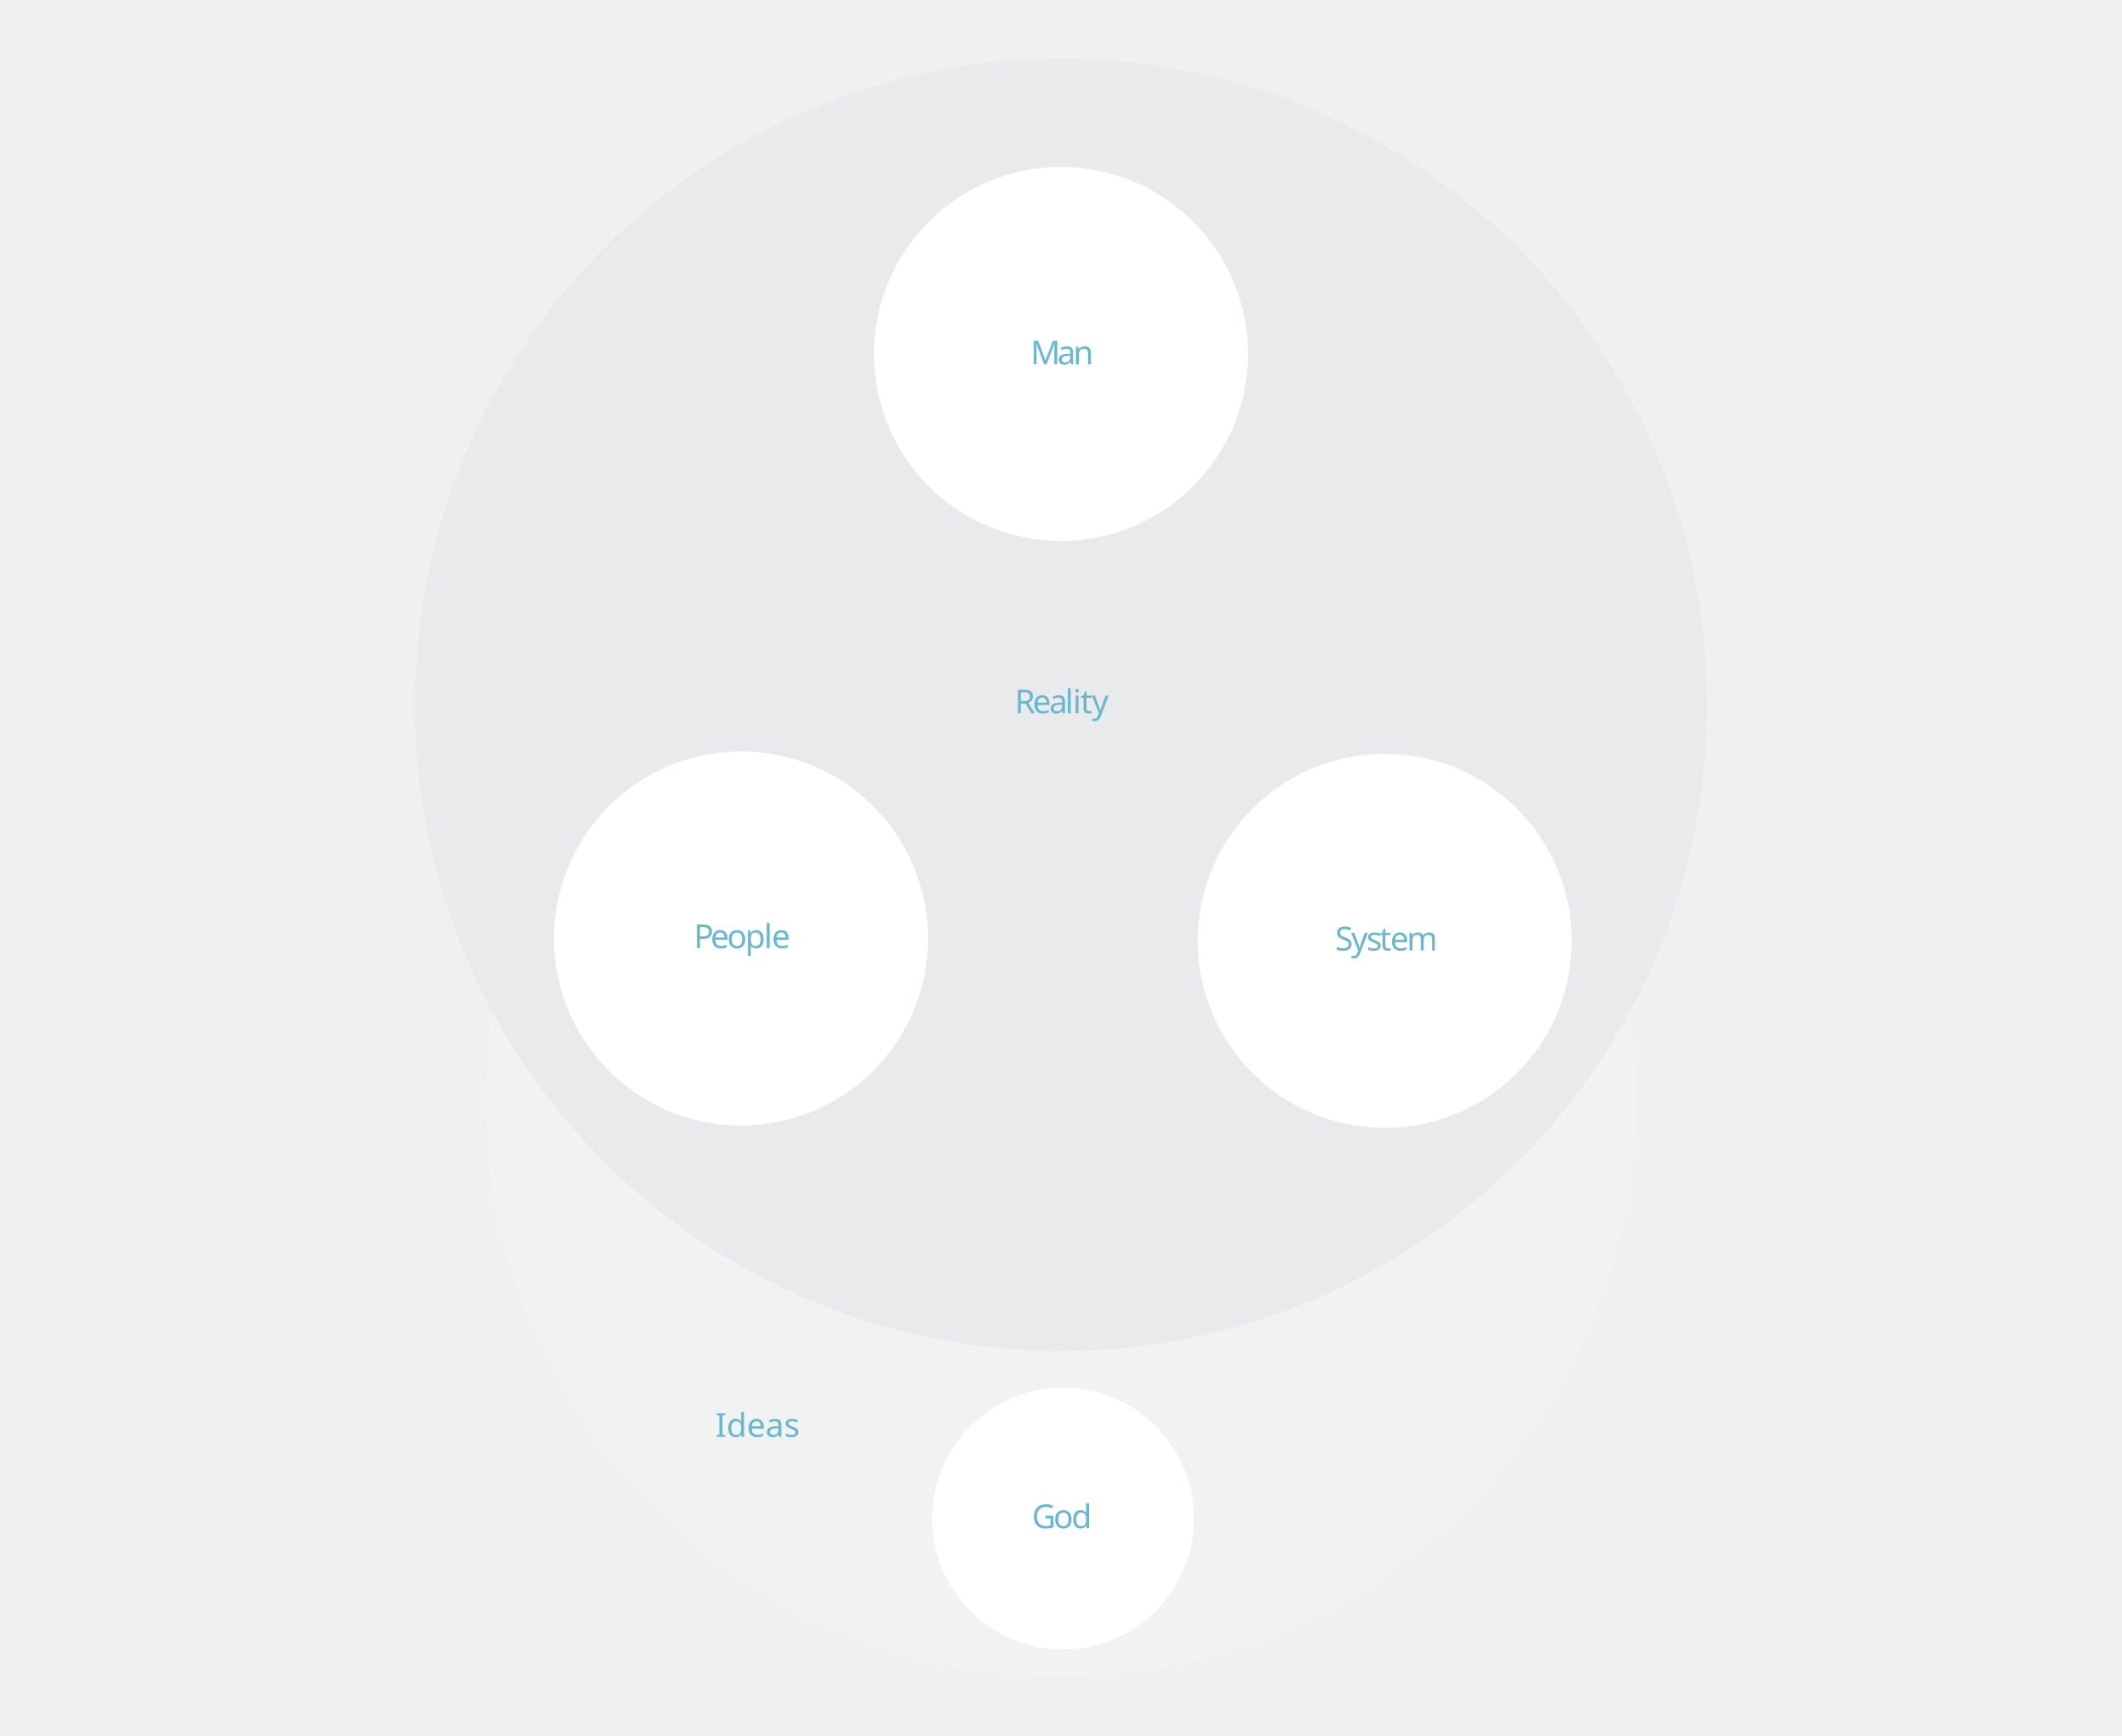
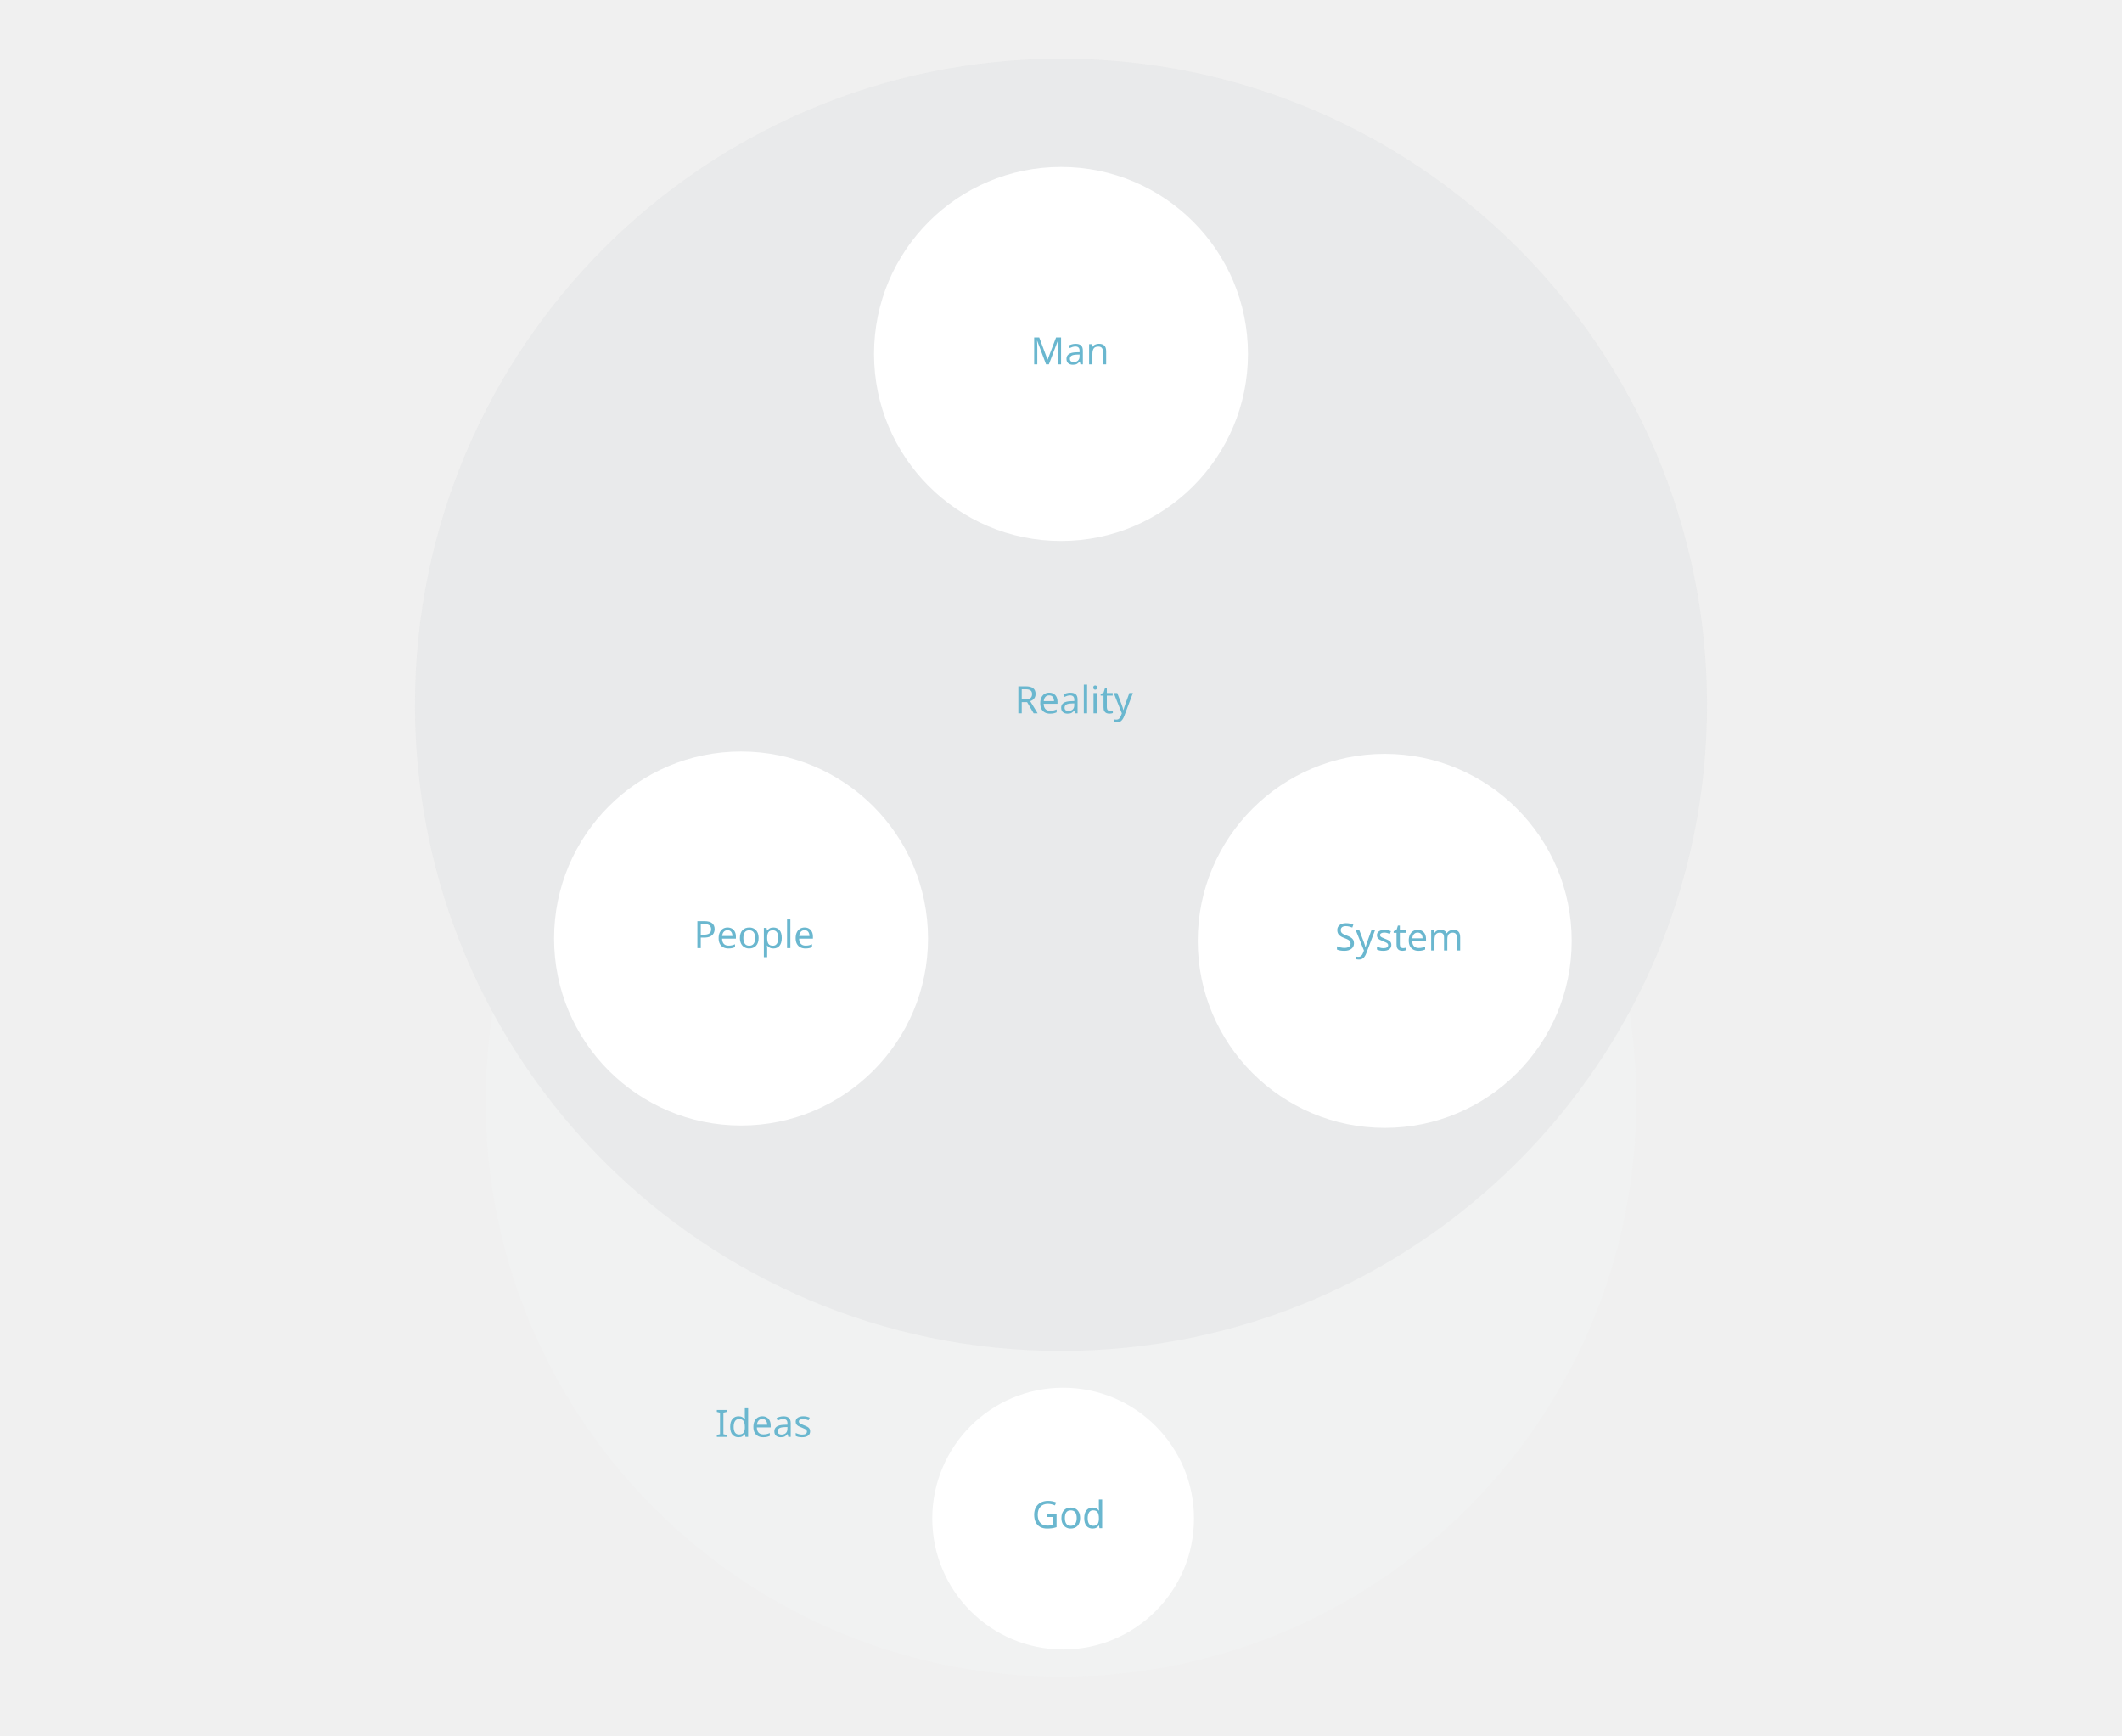
- <svg xmlns="http://www.w3.org/2000/svg" version="1.1" id="Layer_1" x="0px" y="0px" viewBox="150 -168 900 736" style="enable-background:new 150 -168 900 736;" xml:space="preserve">
-   <style type="text/css">
- 	.st0{fill:#F1F2F2;}
- 	.st1{opacity:0.7;fill:#E6E7E8;enable-background:new    ;}
- 	.st2{fill:#FFFFFF;}
- 	.st3{fill:#6AB7CF;}
- 	.st4{font-family:'Abel';}
- 	.st5{font-size:14px;}
- </style>
+ <svg xmlns="http://www.w3.org/2000/svg" x="0px" y="0px" viewBox="150 -168 900 736" font-family="Abel" font-size="16px">
  <g>
-     <circle id="XMLID_28_" class="st0" cx="600" cy="299" r="244" />
-     <circle id="XMLID_14_" class="st1" cx="600" cy="130.9" r="274" />
-     <g id="XMLID_1_">
-       <g id="XMLID_19_">
-         <circle id="XMLID_75_" class="st2" cx="600" cy="-17.9" r="79.3" />
+     <circle fill="#F1F2F2" cx="600" cy="299" r="244" />
+     <circle opacity="0.7" fill="#E6E7E8" cx="600" cy="130.9" r="274" />
+     <g>
+       <g>
+         <circle fill="#FFFFFF" cx="600" cy="-17.9" r="79.3" />
      </g>
-       <text transform="matrix(1 0 0 1 587.0713 -13.4765)" class="st3 st4 st5">M</text>
-       <text transform="matrix(1 0 0 1 598.4111 -13.4765)" class="st3 st4 st5">a</text>
-       <text transform="matrix(1 0 0 1 605.1592 -13.4765)" class="st3 st4 st5">n</text>
+       <text transform="matrix(1 0 0 1 587.0713 -13.4765)" fill="#6AB7CF">Man</text>
    </g>
-     <g id="XMLID_2_">
-       <g id="XMLID_15_">
-         <circle id="XMLID_74_" class="st2" cx="464.3" cy="230" r="79.3" />
+     <g>
+       <g>
+         <circle fill="#FFFFFF" cx="464.3" cy="230" r="79.3" />
      </g>
-       <text transform="matrix(1 0 0 1 444.2297 234.0712)" class="st3 st4 st5">P</text>
-       <text transform="matrix(1 0 0 1 451.3278 234.0712)" class="st3 st4 st5">e</text>
-       <text transform="matrix(1 0 0 1 458.3415 234.0712)" class="st3 st4 st5">o</text>
-       <text transform="matrix(1 0 0 1 466.0275 234.0712)" class="st3 st4 st5">p</text>
-       <text transform="matrix(1 0 0 1 473.9933 234.0712)" class="st3 st4 st5">l</text>
-       <text transform="matrix(1 0 0 1 477.2971 234.0712)" class="st3 st4 st5">e</text>
+       <text transform="matrix(1 0 0 1 444.2297 234.0712)" fill="#6AB7CF">People</text>
    </g>
-     <g id="XMLID_3_">
-       <g id="XMLID_18_">
-         <circle id="XMLID_73_" class="st2" cx="737.3" cy="231" r="79.3" />
+     <g>
+       <g>
+         <circle fill="#FFFFFF" cx="737.3" cy="231" r="79.3" />
      </g>
-       <text transform="matrix(1 0 0 1 716.2288 235.0712)" class="st3 st4 st5">S</text>
-       <text transform="matrix(1 0 0 1 723.0188 235.0712)" class="st3 st4 st5">y</text>
-       <text transform="matrix(1 0 0 1 729.5286 235.0712)" class="st3 st4 st5">s</text>
-       <text transform="matrix(1 0 0 1 735.0725 235.0712)" class="st3 st4 st5">t</text>
-       <text transform="matrix(1 0 0 1 739.6223 235.0712)" class="st3 st4 st5">e</text>
-       <text transform="matrix(1 0 0 1 746.637 235.0712)" class="st3 st4 st5">m</text>
+       <text transform="matrix(1 0 0 1 716.2288 235.0712)" fill="#6AB7CF">System</text>
    </g>
-     <text transform="matrix(1 0 0 1 580.3586 134.4838)" class="st3 st4 st5">R</text>
-     <text transform="matrix(1 0 0 1 587.9465 134.4838)" class="st3 st4 st5">e</text>
-     <text transform="matrix(1 0 0 1 594.9602 134.4838)" class="st3 st4 st5">a</text>
-     <text transform="matrix(1 0 0 1 601.7083 134.4838)" class="st3 st4 st5">l</text>
-     <text transform="matrix(1 0 0 1 605.0125 134.4838)" class="st3 st4 st5">i</text>
-     <text transform="matrix(1 0 0 1 608.2883 134.4838)" class="st3 st4 st5">t</text>
-     <text transform="matrix(1 0 0 1 613.0481 134.4838)" class="st3 st4 st5">y</text>
-     <g id="XMLID_4_">
-       <g id="XMLID_26_">
-         <circle id="XMLID_72_" class="st2" cx="600.9" cy="476" r="55.5" />
+     <text transform="matrix(1 0 0 1 580.3586 134.4838)" fill="#6AB7CF">Reality</text>
+     <g>
+       <g>
+         <circle fill="#FFFFFF" cx="600.9" cy="476" r="55.5" />
      </g>
-       <text transform="matrix(1 0 0 1 587.6524 480.0712)" class="st3 st4 st5">G</text>
-       <text transform="matrix(1 0 0 1 596.7662 480.0712)" class="st3 st4 st5">o</text>
-       <text transform="matrix(1 0 0 1 604.4522 480.0712)" class="st3 st4 st5">d</text>
+       <text transform="matrix(1 0 0 1 587.6524 480.0712)" fill="#6AB7CF">God</text>
    </g>
-     <text id="XMLID_25_" transform="matrix(1 0 0 1 453.3927 441.3504)" class="st3 st4 st5">Ideas</text>
+     <text transform="matrix(1 0 0 1 453.3927 441.3504)" fill="#6AB7CF">Ideas</text>
  </g>
</svg>
